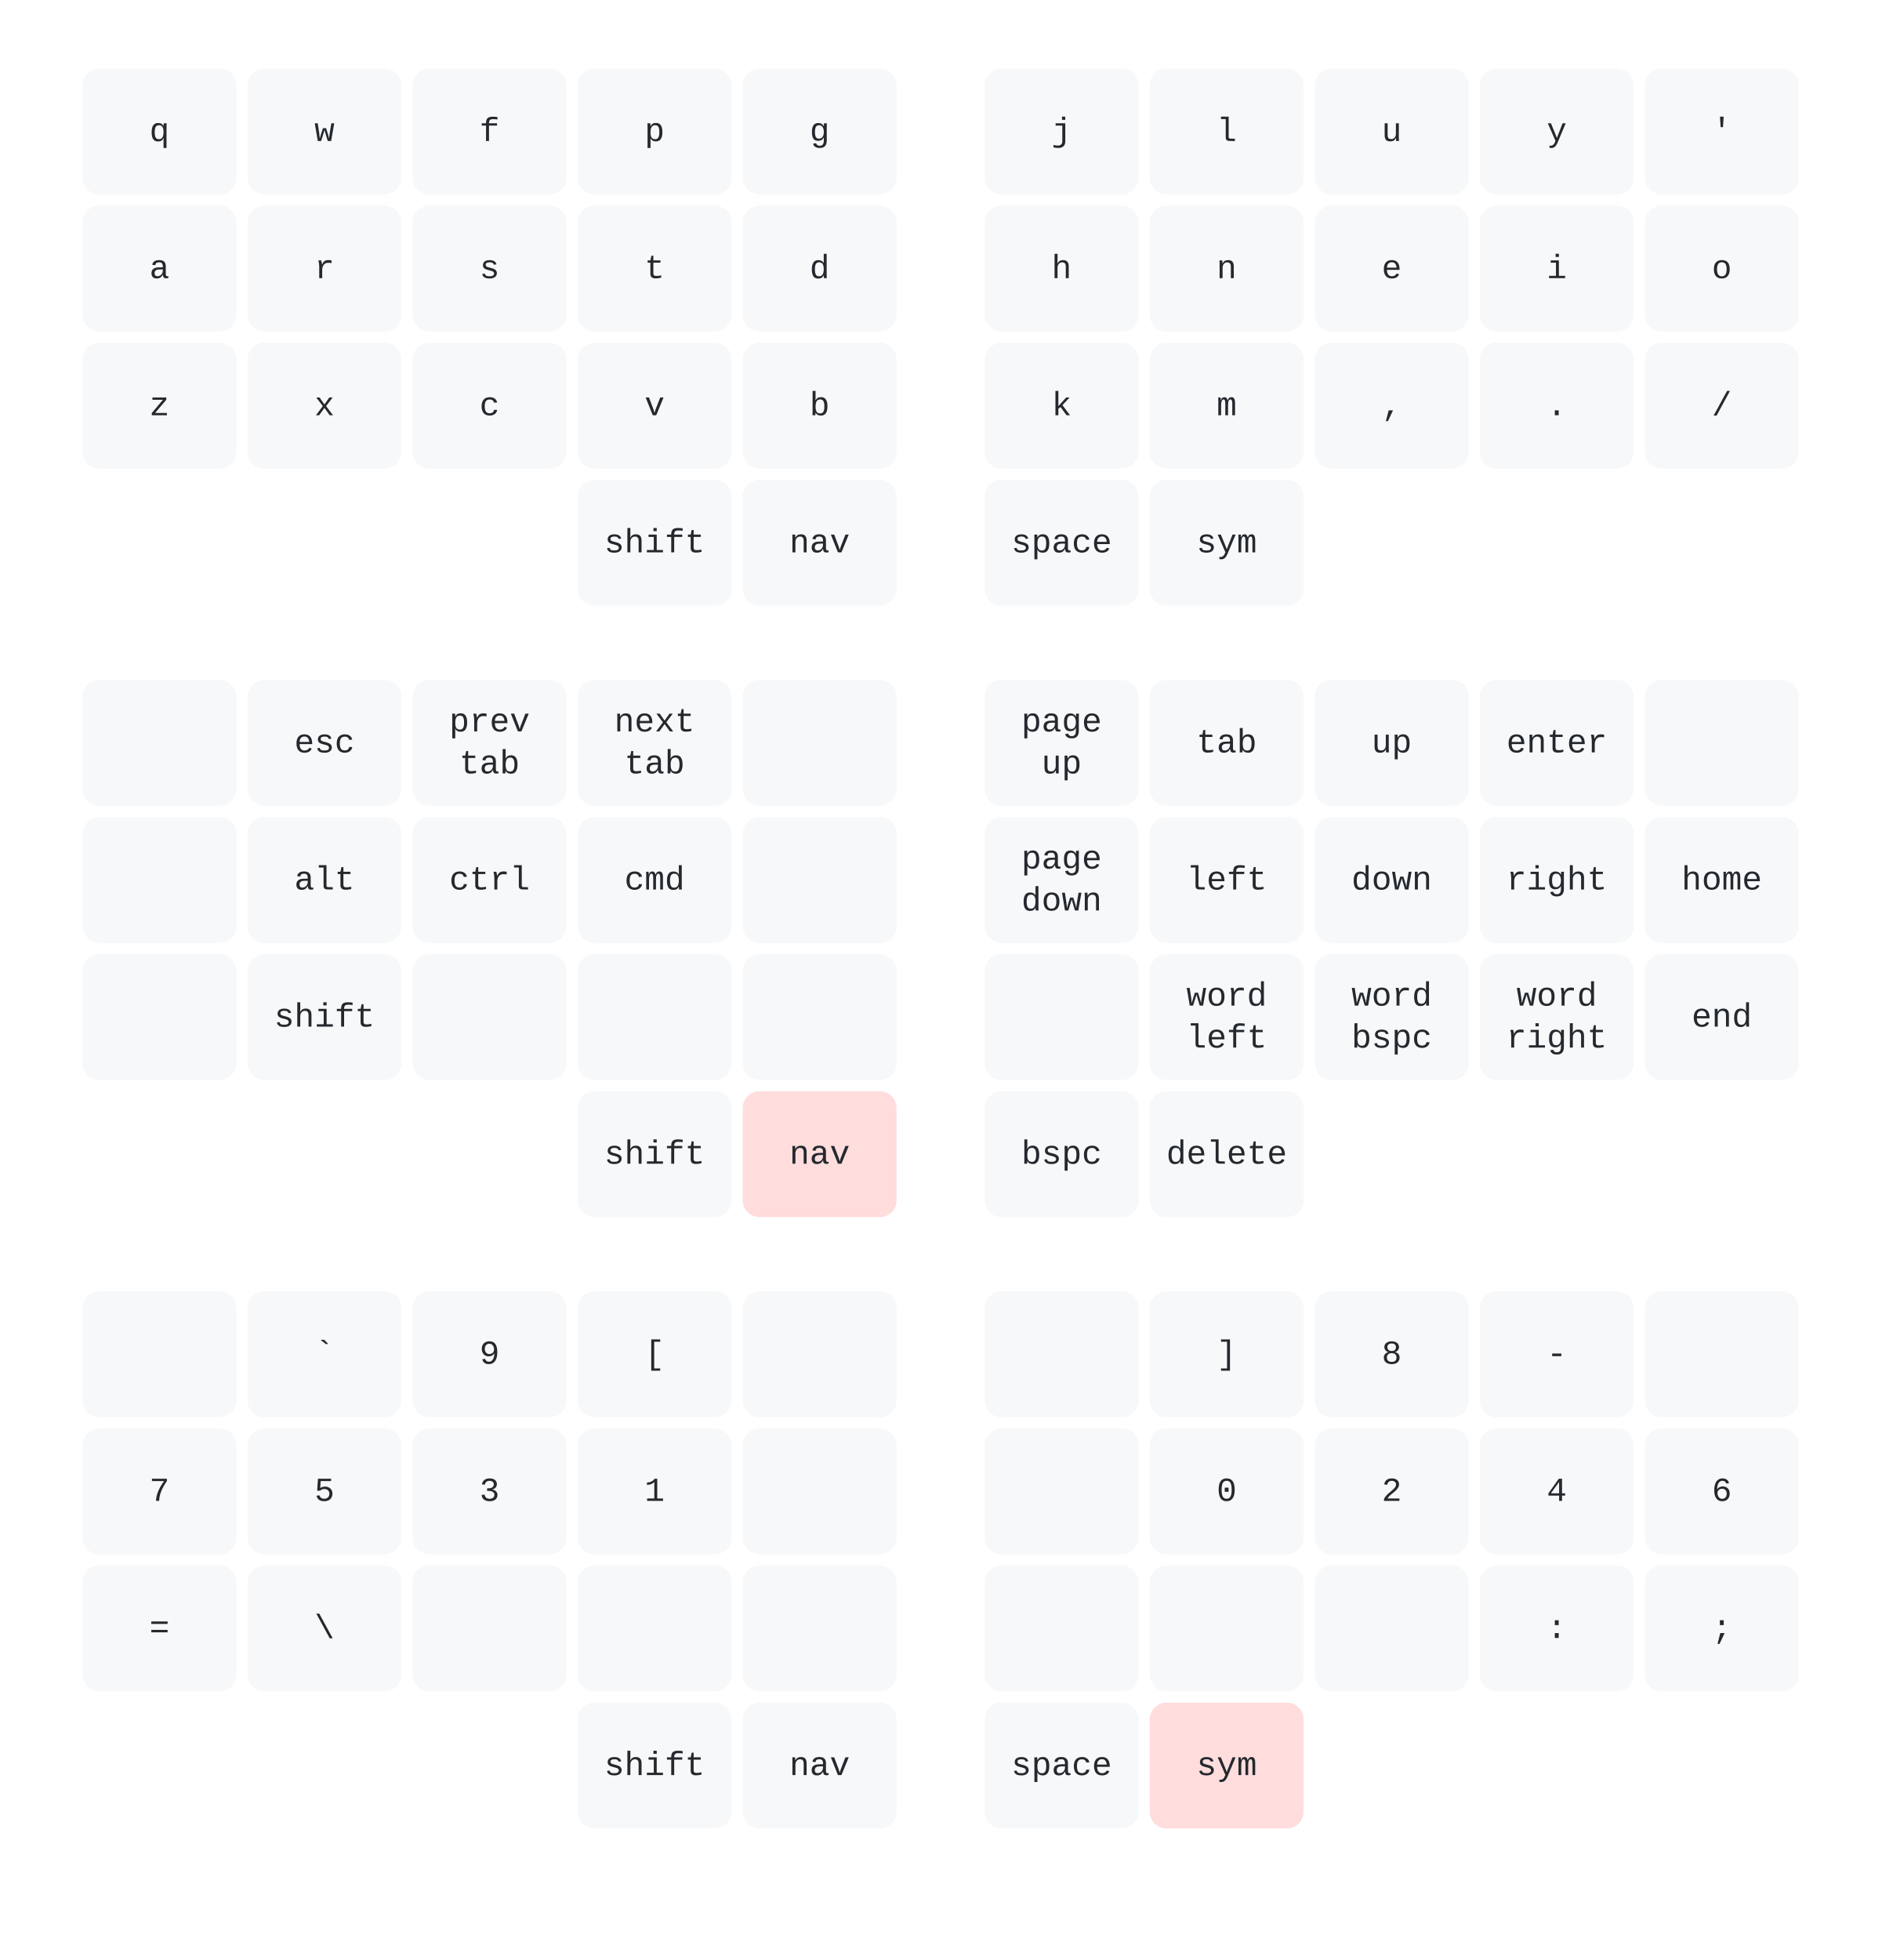
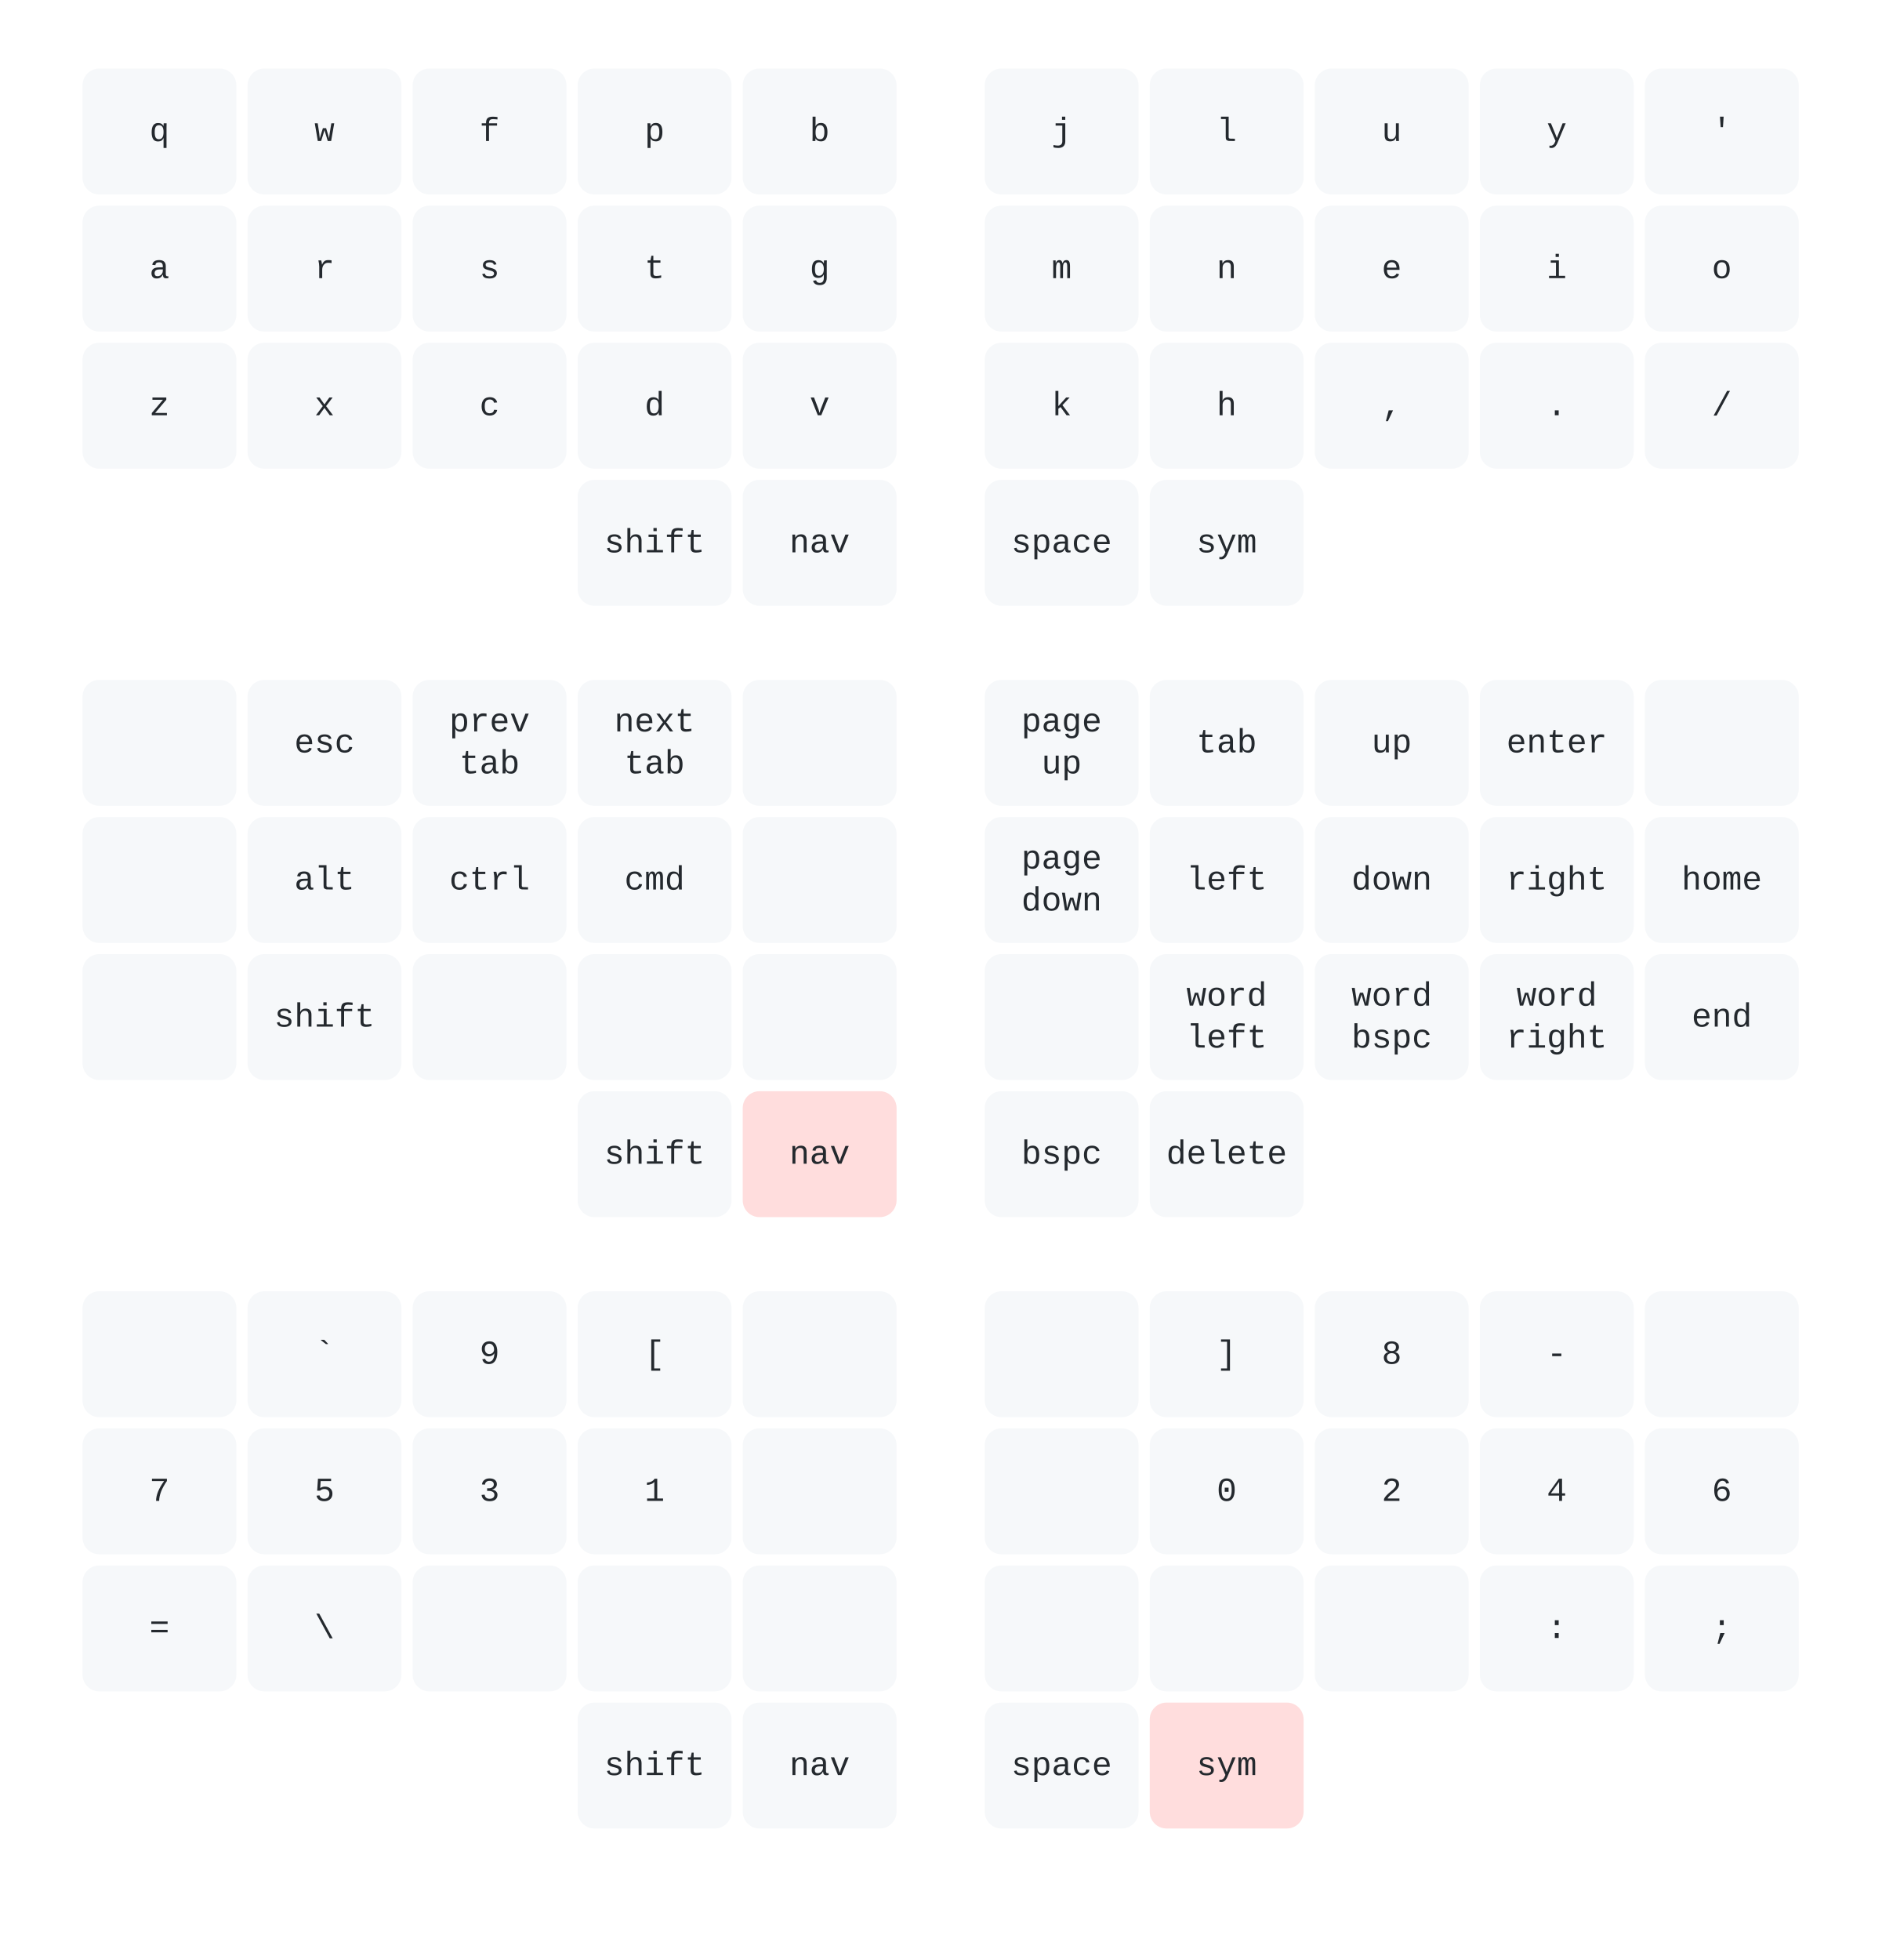
<svg xmlns="http://www.w3.org/2000/svg" width="672.5" height="700.5" viewBox="0 0 672.5 700.5">
  <style>
    svg {
        font-family: SFMono-Regular,Consolas,Liberation Mono,Menlo,monospace;
        font-size: 12px;
        font-kerning: normal;
        text-rendering: optimizeLegibility;
        fill: #24292e;
    }

    rect {
        fill: #f6f8fa;
    }

    .held {
        fill: #fdd;
    }
</style>
  <rect rx="6" ry="6" x="29.5" y="24.5" width="55" height="45" class="" />
  <text text-anchor="middle" dominant-baseline="middle" x="57.0" y="47.0">q</text>
  <rect rx="6" ry="6" x="88.5" y="24.5" width="55" height="45" class="" />
  <text text-anchor="middle" dominant-baseline="middle" x="116.0" y="47.0">w</text>
  <rect rx="6" ry="6" x="147.5" y="24.5" width="55" height="45" class="" />
  <text text-anchor="middle" dominant-baseline="middle" x="175.0" y="47.0">f</text>
  <rect rx="6" ry="6" x="206.5" y="24.5" width="55" height="45" class="" />
  <text text-anchor="middle" dominant-baseline="middle" x="234.0" y="47.0">p</text>
  <rect rx="6" ry="6" x="265.5" y="24.5" width="55" height="45" class="" />
-   <text text-anchor="middle" dominant-baseline="middle" x="293.0" y="47.0">g</text>
+   <text text-anchor="middle" dominant-baseline="middle" x="293.0" y="47.0">b</text>
  <rect rx="6" ry="6" x="29.5" y="73.5" width="55" height="45" class="" />
  <text text-anchor="middle" dominant-baseline="middle" x="57.0" y="96.0">a</text>
  <rect rx="6" ry="6" x="88.5" y="73.5" width="55" height="45" class="" />
  <text text-anchor="middle" dominant-baseline="middle" x="116.0" y="96.0">r</text>
  <rect rx="6" ry="6" x="147.5" y="73.5" width="55" height="45" class="" />
  <text text-anchor="middle" dominant-baseline="middle" x="175.0" y="96.0">s</text>
  <rect rx="6" ry="6" x="206.5" y="73.5" width="55" height="45" class="" />
  <text text-anchor="middle" dominant-baseline="middle" x="234.0" y="96.0">t</text>
  <rect rx="6" ry="6" x="265.5" y="73.5" width="55" height="45" class="" />
-   <text text-anchor="middle" dominant-baseline="middle" x="293.0" y="96.0">d</text>
+   <text text-anchor="middle" dominant-baseline="middle" x="293.0" y="96.0">g</text>
  <rect rx="6" ry="6" x="29.5" y="122.5" width="55" height="45" class="" />
  <text text-anchor="middle" dominant-baseline="middle" x="57.0" y="145.0">z</text>
  <rect rx="6" ry="6" x="88.5" y="122.5" width="55" height="45" class="" />
  <text text-anchor="middle" dominant-baseline="middle" x="116.0" y="145.0">x</text>
  <rect rx="6" ry="6" x="147.5" y="122.5" width="55" height="45" class="" />
  <text text-anchor="middle" dominant-baseline="middle" x="175.0" y="145.0">c</text>
  <rect rx="6" ry="6" x="206.5" y="122.5" width="55" height="45" class="" />
-   <text text-anchor="middle" dominant-baseline="middle" x="234.0" y="145.0">v</text>
+   <text text-anchor="middle" dominant-baseline="middle" x="234.0" y="145.0">d</text>
  <rect rx="6" ry="6" x="265.5" y="122.5" width="55" height="45" class="" />
-   <text text-anchor="middle" dominant-baseline="middle" x="293.0" y="145.0">b</text>
+   <text text-anchor="middle" dominant-baseline="middle" x="293.0" y="145.0">v</text>
  <rect rx="6" ry="6" x="352.0" y="24.5" width="55" height="45" class="" />
  <text text-anchor="middle" dominant-baseline="middle" x="379.5" y="47.0">j</text>
  <rect rx="6" ry="6" x="411.0" y="24.5" width="55" height="45" class="" />
  <text text-anchor="middle" dominant-baseline="middle" x="438.5" y="47.0">l</text>
  <rect rx="6" ry="6" x="470.0" y="24.5" width="55" height="45" class="" />
  <text text-anchor="middle" dominant-baseline="middle" x="497.5" y="47.0">u</text>
  <rect rx="6" ry="6" x="529.0" y="24.5" width="55" height="45" class="" />
  <text text-anchor="middle" dominant-baseline="middle" x="556.5" y="47.0">y</text>
  <rect rx="6" ry="6" x="588.0" y="24.5" width="55" height="45" class="" />
  <text text-anchor="middle" dominant-baseline="middle" x="615.5" y="47.0">'</text>
  <rect rx="6" ry="6" x="352.0" y="73.5" width="55" height="45" class="" />
-   <text text-anchor="middle" dominant-baseline="middle" x="379.5" y="96.0">h</text>
+   <text text-anchor="middle" dominant-baseline="middle" x="379.5" y="96.0">m</text>
  <rect rx="6" ry="6" x="411.0" y="73.5" width="55" height="45" class="" />
  <text text-anchor="middle" dominant-baseline="middle" x="438.5" y="96.0">n</text>
  <rect rx="6" ry="6" x="470.0" y="73.5" width="55" height="45" class="" />
  <text text-anchor="middle" dominant-baseline="middle" x="497.5" y="96.0">e</text>
  <rect rx="6" ry="6" x="529.0" y="73.5" width="55" height="45" class="" />
  <text text-anchor="middle" dominant-baseline="middle" x="556.5" y="96.0">i</text>
  <rect rx="6" ry="6" x="588.0" y="73.5" width="55" height="45" class="" />
  <text text-anchor="middle" dominant-baseline="middle" x="615.5" y="96.0">o</text>
  <rect rx="6" ry="6" x="352.0" y="122.5" width="55" height="45" class="" />
  <text text-anchor="middle" dominant-baseline="middle" x="379.5" y="145.0">k</text>
  <rect rx="6" ry="6" x="411.0" y="122.5" width="55" height="45" class="" />
-   <text text-anchor="middle" dominant-baseline="middle" x="438.5" y="145.0">m</text>
+   <text text-anchor="middle" dominant-baseline="middle" x="438.5" y="145.0">h</text>
  <rect rx="6" ry="6" x="470.0" y="122.5" width="55" height="45" class="" />
  <text text-anchor="middle" dominant-baseline="middle" x="497.5" y="145.0">,</text>
  <rect rx="6" ry="6" x="529.0" y="122.5" width="55" height="45" class="" />
  <text text-anchor="middle" dominant-baseline="middle" x="556.5" y="145.0">.</text>
  <rect rx="6" ry="6" x="588.0" y="122.5" width="55" height="45" class="" />
  <text text-anchor="middle" dominant-baseline="middle" x="615.5" y="145.0">/</text>
  <rect rx="6" ry="6" x="206.5" y="171.5" width="55" height="45" class="" />
  <text text-anchor="middle" dominant-baseline="middle" x="234.0" y="194.0">shift</text>
  <rect rx="6" ry="6" x="265.5" y="171.5" width="55" height="45" class="" />
  <text text-anchor="middle" dominant-baseline="middle" x="293.0" y="194.0">nav</text>
  <rect rx="6" ry="6" x="352.0" y="171.5" width="55" height="45" class="" />
  <text text-anchor="middle" dominant-baseline="middle" x="379.5" y="194.0">space</text>
  <rect rx="6" ry="6" x="411.0" y="171.5" width="55" height="45" class="" />
  <text text-anchor="middle" dominant-baseline="middle" x="438.5" y="194.0">sym</text>
  <rect rx="6" ry="6" x="29.5" y="243.0" width="55" height="45" class="" />
  <rect rx="6" ry="6" x="88.5" y="243.0" width="55" height="45" class="" />
  <text text-anchor="middle" dominant-baseline="middle" x="116.0" y="265.5">esc</text>
  <rect rx="6" ry="6" x="147.5" y="243.0" width="55" height="45" class="" />
  <text text-anchor="middle" dominant-baseline="middle" x="175.0" y="258.0">prev</text>
  <text text-anchor="middle" dominant-baseline="middle" x="175.0" y="273.0">tab</text>
  <rect rx="6" ry="6" x="206.5" y="243.0" width="55" height="45" class="" />
  <text text-anchor="middle" dominant-baseline="middle" x="234.0" y="258.0">next</text>
  <text text-anchor="middle" dominant-baseline="middle" x="234.0" y="273.0">tab</text>
  <rect rx="6" ry="6" x="265.5" y="243.0" width="55" height="45" class="" />
  <rect rx="6" ry="6" x="29.5" y="292.0" width="55" height="45" class="" />
  <rect rx="6" ry="6" x="88.5" y="292.0" width="55" height="45" class="" />
  <text text-anchor="middle" dominant-baseline="middle" x="116.0" y="314.5">alt</text>
  <rect rx="6" ry="6" x="147.5" y="292.0" width="55" height="45" class="" />
  <text text-anchor="middle" dominant-baseline="middle" x="175.0" y="314.5">ctrl</text>
  <rect rx="6" ry="6" x="206.5" y="292.0" width="55" height="45" class="" />
  <text text-anchor="middle" dominant-baseline="middle" x="234.0" y="314.5">cmd</text>
  <rect rx="6" ry="6" x="265.5" y="292.0" width="55" height="45" class="" />
  <rect rx="6" ry="6" x="29.5" y="341.0" width="55" height="45" class="" />
  <rect rx="6" ry="6" x="88.5" y="341.0" width="55" height="45" class="" />
  <text text-anchor="middle" dominant-baseline="middle" x="116.0" y="363.5">shift</text>
  <rect rx="6" ry="6" x="147.5" y="341.0" width="55" height="45" class="" />
  <rect rx="6" ry="6" x="206.5" y="341.0" width="55" height="45" class="" />
  <rect rx="6" ry="6" x="265.5" y="341.0" width="55" height="45" class="" />
  <rect rx="6" ry="6" x="352.0" y="243.0" width="55" height="45" class="" />
  <text text-anchor="middle" dominant-baseline="middle" x="379.5" y="258.0">page</text>
  <text text-anchor="middle" dominant-baseline="middle" x="379.5" y="273.0">up</text>
  <rect rx="6" ry="6" x="411.0" y="243.0" width="55" height="45" class="" />
  <text text-anchor="middle" dominant-baseline="middle" x="438.5" y="265.5">tab</text>
  <rect rx="6" ry="6" x="470.0" y="243.0" width="55" height="45" class="" />
  <text text-anchor="middle" dominant-baseline="middle" x="497.5" y="265.5">up</text>
  <rect rx="6" ry="6" x="529.0" y="243.0" width="55" height="45" class="" />
  <text text-anchor="middle" dominant-baseline="middle" x="556.5" y="265.5">enter</text>
  <rect rx="6" ry="6" x="588.0" y="243.0" width="55" height="45" class="" />
  <rect rx="6" ry="6" x="352.0" y="292.0" width="55" height="45" class="" />
  <text text-anchor="middle" dominant-baseline="middle" x="379.5" y="307.0">page</text>
  <text text-anchor="middle" dominant-baseline="middle" x="379.5" y="322.0">down</text>
  <rect rx="6" ry="6" x="411.0" y="292.0" width="55" height="45" class="" />
  <text text-anchor="middle" dominant-baseline="middle" x="438.5" y="314.5">left</text>
  <rect rx="6" ry="6" x="470.0" y="292.0" width="55" height="45" class="" />
  <text text-anchor="middle" dominant-baseline="middle" x="497.5" y="314.5">down</text>
  <rect rx="6" ry="6" x="529.0" y="292.0" width="55" height="45" class="" />
  <text text-anchor="middle" dominant-baseline="middle" x="556.5" y="314.5">right</text>
  <rect rx="6" ry="6" x="588.0" y="292.0" width="55" height="45" class="" />
  <text text-anchor="middle" dominant-baseline="middle" x="615.5" y="314.5">home</text>
  <rect rx="6" ry="6" x="352.0" y="341.0" width="55" height="45" class="" />
  <rect rx="6" ry="6" x="411.0" y="341.0" width="55" height="45" class="" />
  <text text-anchor="middle" dominant-baseline="middle" x="438.5" y="356.0">word</text>
  <text text-anchor="middle" dominant-baseline="middle" x="438.5" y="371.0">left</text>
  <rect rx="6" ry="6" x="470.0" y="341.0" width="55" height="45" class="" />
  <text text-anchor="middle" dominant-baseline="middle" x="497.5" y="356.0">word</text>
  <text text-anchor="middle" dominant-baseline="middle" x="497.5" y="371.0">bspc</text>
  <rect rx="6" ry="6" x="529.0" y="341.0" width="55" height="45" class="" />
  <text text-anchor="middle" dominant-baseline="middle" x="556.5" y="356.0">word</text>
  <text text-anchor="middle" dominant-baseline="middle" x="556.5" y="371.0">right</text>
  <rect rx="6" ry="6" x="588.0" y="341.0" width="55" height="45" class="" />
  <text text-anchor="middle" dominant-baseline="middle" x="615.5" y="363.5">end</text>
  <rect rx="6" ry="6" x="206.5" y="390.0" width="55" height="45" class="" />
  <text text-anchor="middle" dominant-baseline="middle" x="234.0" y="412.5">shift</text>
  <rect rx="6" ry="6" x="265.5" y="390.0" width="55" height="45" class="held" />
  <text text-anchor="middle" dominant-baseline="middle" x="293.0" y="412.5">nav</text>
  <rect rx="6" ry="6" x="352.0" y="390.0" width="55" height="45" class="" />
  <text text-anchor="middle" dominant-baseline="middle" x="379.5" y="412.5">bspc</text>
  <rect rx="6" ry="6" x="411.0" y="390.0" width="55" height="45" class="" />
  <text text-anchor="middle" dominant-baseline="middle" x="438.5" y="412.5">delete</text>
  <rect rx="6" ry="6" x="29.5" y="461.5" width="55" height="45" class="" />
  <rect rx="6" ry="6" x="88.5" y="461.5" width="55" height="45" class="" />
  <text text-anchor="middle" dominant-baseline="middle" x="116.0" y="484.0">`</text>
  <rect rx="6" ry="6" x="147.5" y="461.5" width="55" height="45" class="" />
  <text text-anchor="middle" dominant-baseline="middle" x="175.0" y="484.0">9</text>
  <rect rx="6" ry="6" x="206.5" y="461.5" width="55" height="45" class="" />
  <text text-anchor="middle" dominant-baseline="middle" x="234.0" y="484.0">[</text>
  <rect rx="6" ry="6" x="265.5" y="461.5" width="55" height="45" class="" />
  <rect rx="6" ry="6" x="29.5" y="510.5" width="55" height="45" class="" />
  <text text-anchor="middle" dominant-baseline="middle" x="57.0" y="533.0">7</text>
  <rect rx="6" ry="6" x="88.5" y="510.5" width="55" height="45" class="" />
  <text text-anchor="middle" dominant-baseline="middle" x="116.0" y="533.0">5</text>
  <rect rx="6" ry="6" x="147.5" y="510.5" width="55" height="45" class="" />
  <text text-anchor="middle" dominant-baseline="middle" x="175.0" y="533.0">3</text>
  <rect rx="6" ry="6" x="206.5" y="510.5" width="55" height="45" class="" />
  <text text-anchor="middle" dominant-baseline="middle" x="234.0" y="533.0">1</text>
  <rect rx="6" ry="6" x="265.5" y="510.5" width="55" height="45" class="" />
  <rect rx="6" ry="6" x="29.5" y="559.5" width="55" height="45" class="" />
  <text text-anchor="middle" dominant-baseline="middle" x="57.0" y="582.0">=</text>
  <rect rx="6" ry="6" x="88.5" y="559.5" width="55" height="45" class="" />
  <text text-anchor="middle" dominant-baseline="middle" x="116.0" y="582.0">\</text>
  <rect rx="6" ry="6" x="147.5" y="559.5" width="55" height="45" class="" />
  <rect rx="6" ry="6" x="206.5" y="559.5" width="55" height="45" class="" />
  <rect rx="6" ry="6" x="265.5" y="559.5" width="55" height="45" class="" />
  <rect rx="6" ry="6" x="352.0" y="461.5" width="55" height="45" class="" />
  <rect rx="6" ry="6" x="411.0" y="461.5" width="55" height="45" class="" />
  <text text-anchor="middle" dominant-baseline="middle" x="438.5" y="484.0">]</text>
  <rect rx="6" ry="6" x="470.0" y="461.5" width="55" height="45" class="" />
  <text text-anchor="middle" dominant-baseline="middle" x="497.5" y="484.0">8</text>
  <rect rx="6" ry="6" x="529.0" y="461.5" width="55" height="45" class="" />
  <text text-anchor="middle" dominant-baseline="middle" x="556.5" y="484.0">-</text>
  <rect rx="6" ry="6" x="588.0" y="461.5" width="55" height="45" class="" />
  <rect rx="6" ry="6" x="352.0" y="510.5" width="55" height="45" class="" />
  <rect rx="6" ry="6" x="411.0" y="510.5" width="55" height="45" class="" />
  <text text-anchor="middle" dominant-baseline="middle" x="438.5" y="533.0">0</text>
  <rect rx="6" ry="6" x="470.0" y="510.5" width="55" height="45" class="" />
  <text text-anchor="middle" dominant-baseline="middle" x="497.5" y="533.0">2</text>
  <rect rx="6" ry="6" x="529.0" y="510.5" width="55" height="45" class="" />
  <text text-anchor="middle" dominant-baseline="middle" x="556.5" y="533.0">4</text>
  <rect rx="6" ry="6" x="588.0" y="510.5" width="55" height="45" class="" />
  <text text-anchor="middle" dominant-baseline="middle" x="615.5" y="533.0">6</text>
  <rect rx="6" ry="6" x="352.0" y="559.5" width="55" height="45" class="" />
  <rect rx="6" ry="6" x="411.0" y="559.5" width="55" height="45" class="" />
  <rect rx="6" ry="6" x="470.0" y="559.5" width="55" height="45" class="" />
  <rect rx="6" ry="6" x="529.0" y="559.5" width="55" height="45" class="" />
  <text text-anchor="middle" dominant-baseline="middle" x="556.5" y="582.0">:</text>
  <rect rx="6" ry="6" x="588.0" y="559.5" width="55" height="45" class="" />
  <text text-anchor="middle" dominant-baseline="middle" x="615.5" y="582.0">;</text>
  <rect rx="6" ry="6" x="206.5" y="608.5" width="55" height="45" class="" />
  <text text-anchor="middle" dominant-baseline="middle" x="234.0" y="631.0">shift</text>
  <rect rx="6" ry="6" x="265.5" y="608.5" width="55" height="45" class="" />
  <text text-anchor="middle" dominant-baseline="middle" x="293.0" y="631.0">nav</text>
  <rect rx="6" ry="6" x="352.0" y="608.5" width="55" height="45" class="" />
  <text text-anchor="middle" dominant-baseline="middle" x="379.5" y="631.0">space</text>
  <rect rx="6" ry="6" x="411.0" y="608.5" width="55" height="45" class="held" />
  <text text-anchor="middle" dominant-baseline="middle" x="438.5" y="631.0">sym</text>
</svg>
